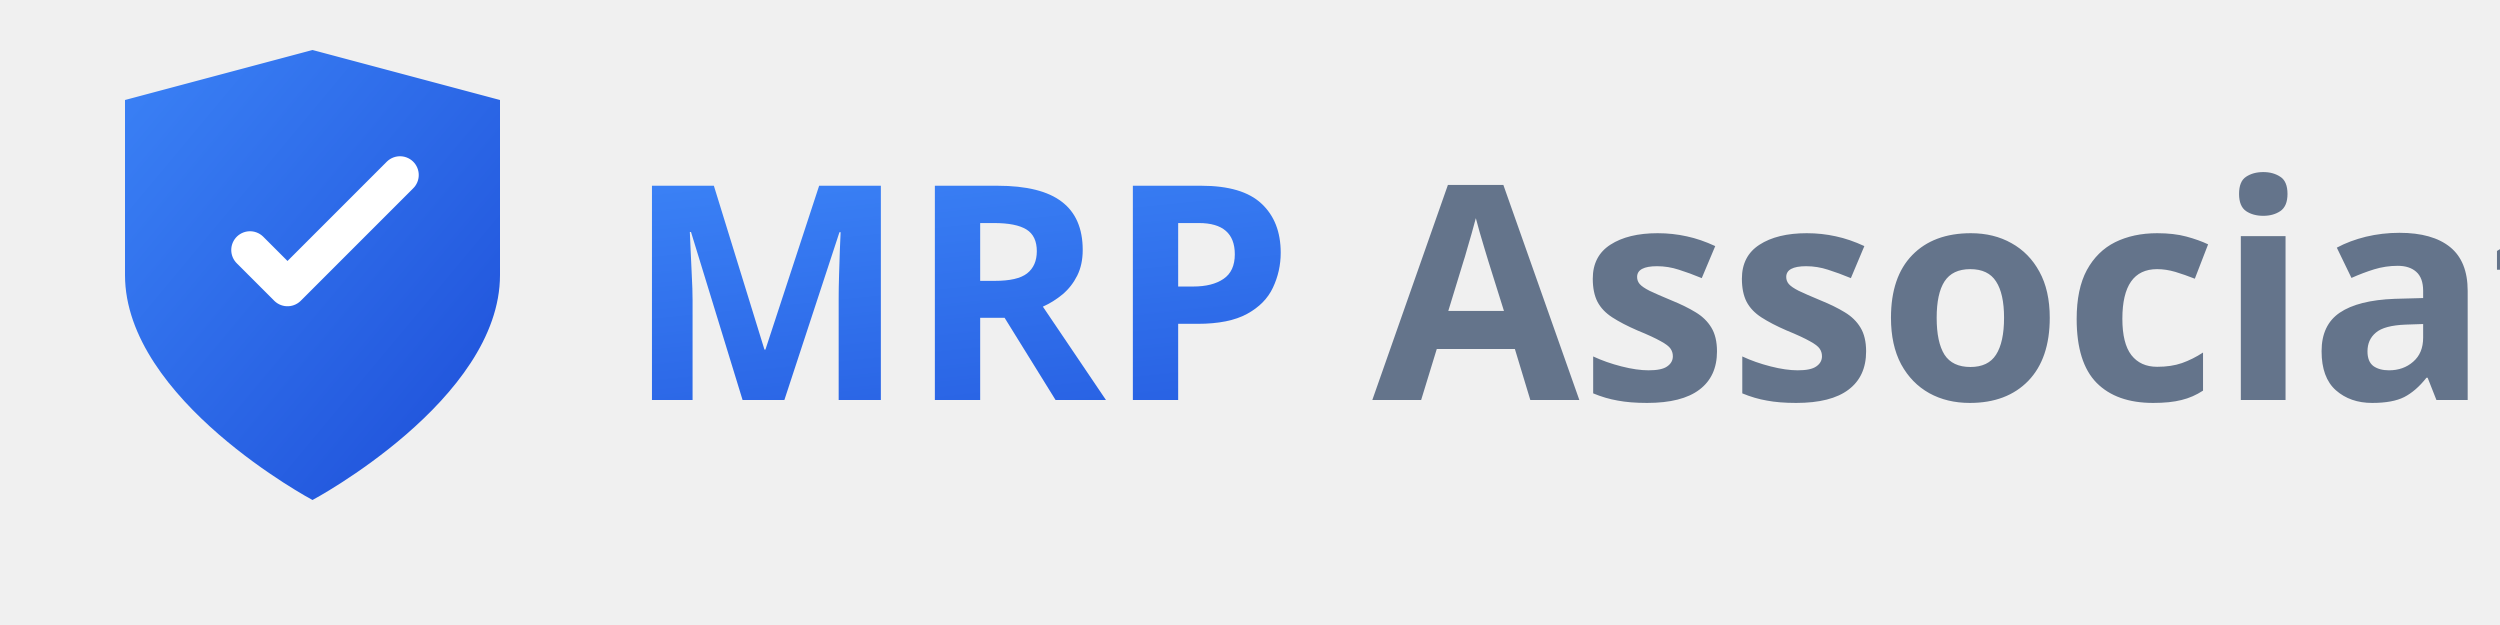
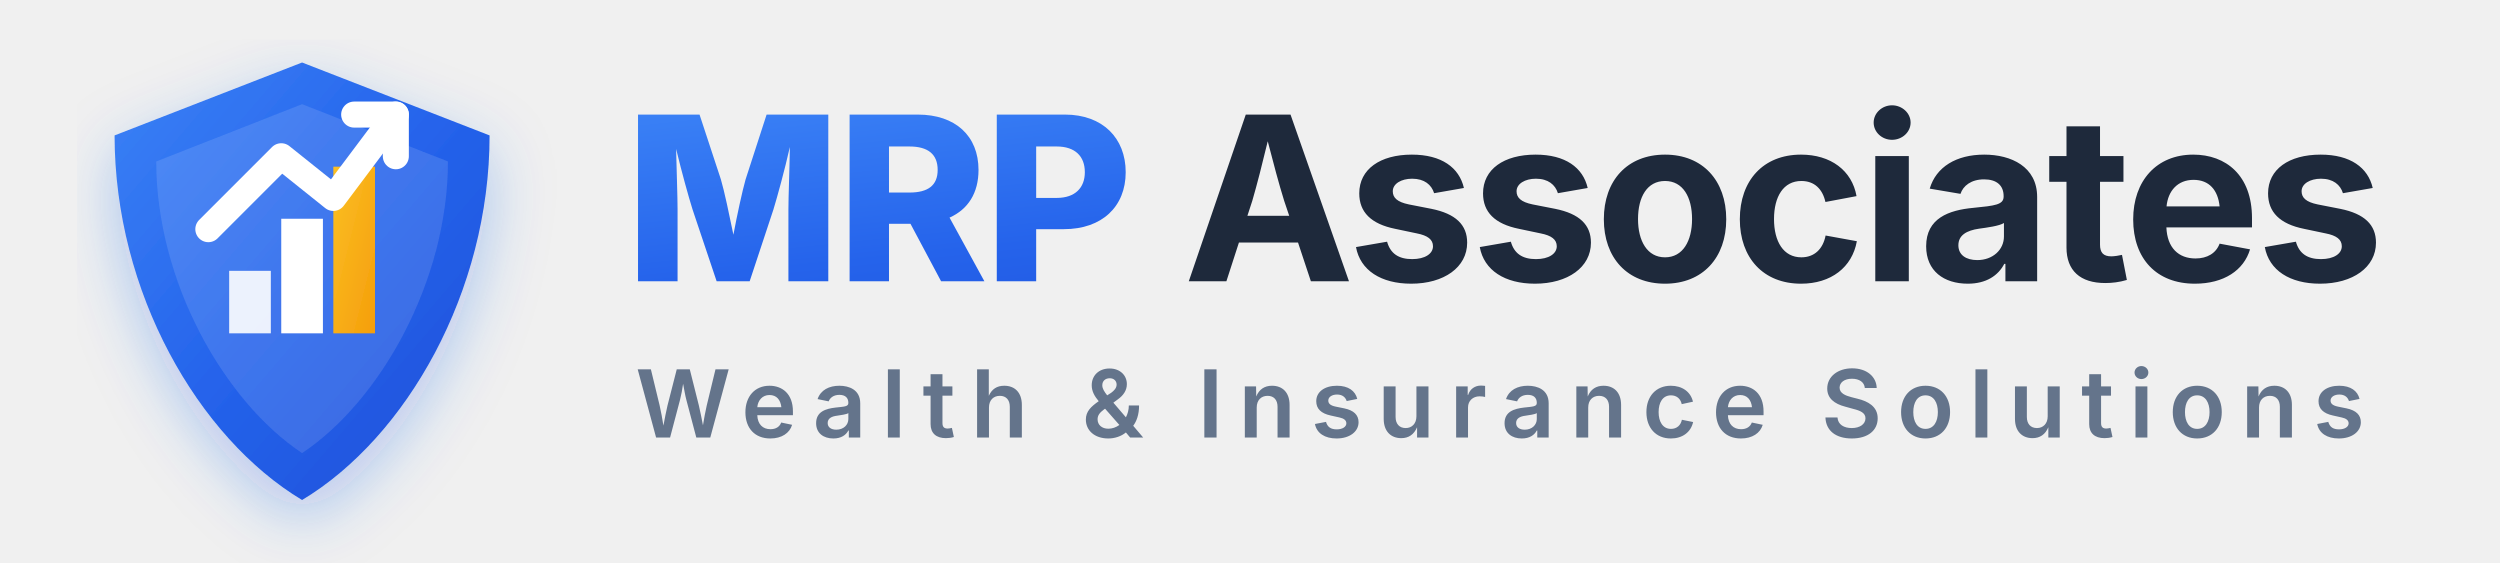
- <svg xmlns="http://www.w3.org/2000/svg" viewBox="0 0 200 50">
+ <svg xmlns="http://www.w3.org/2000/svg" viewBox="0 0 240 54" fill="none">
  <defs>
-     <linearGradient id="brandGradient" x1="0%" y1="0%" x2="100%" y2="100%">
-       <stop offset="0%" style="stop-color:#3b82f6;stop-opacity:1" />
-       <stop offset="100%" style="stop-color:#1d4ed8;stop-opacity:1" />
+     <linearGradient id="shieldGrad" x1="0%" y1="0%" x2="100%" y2="100%">
+       <stop offset="0%" stop-color="#3b82f6" />
+       <stop offset="50%" stop-color="#2563eb" />
+       <stop offset="100%" stop-color="#1d4ed8" />
    </linearGradient>
+     <linearGradient id="accentGrad" x1="0%" y1="0%" x2="100%" y2="100%">
+       <stop offset="0%" stop-color="#10b981" />
+       <stop offset="100%" stop-color="#059669" />
+     </linearGradient>
+     <linearGradient id="goldGrad" x1="0%" y1="0%" x2="100%" y2="100%">
+       <stop offset="0%" stop-color="#fbbf24" />
+       <stop offset="100%" stop-color="#f59e0b" />
+     </linearGradient>
+     <filter id="shadow" x="-10%" y="-10%" width="130%" height="130%">
+       <feDropShadow dx="0" dy="2" stdDeviation="3" flood-color="#2563eb" flood-opacity="0.3" />
+     </filter>
  </defs>
-   <path d="M10 8 L25 4 L40 8 L40 22 C40 32 25 40 25 40 C25 40 10 32 10 22 Z" fill="url(#brandGradient)" />
-   <path d="M20 20 L23 23 L32 14" stroke="white" stroke-width="3" fill="none" stroke-linecap="round" stroke-linejoin="round" />
-   <text x="50" y="32" font-family="Poppins, sans-serif" font-size="24" font-weight="700" fill="#1e293b">
-     <tspan fill="url(#brandGradient)">MRP</tspan>
-     <tspan fill="#64748b"> Associates</tspan>
-   </text>
+   <g transform="translate(6, 4)" filter="url(#shadow)">
+     <path d="M23 2 L41 9 C41 24 33 38 23 44 C13 38 5 24 5 9 Z" fill="url(#shieldGrad)" />
+     <path d="M23 6 L37 11.5 C37 23 30.5 34.5 23 39.5 C15.5 34.5 9 23 9 11.5 Z" fill="#ffffff" fill-opacity="0.12" />
+     <path d="M16 28 L16 22 L20 22 L20 28 Z" fill="#ffffff" fill-opacity="0.9" rx="1" />
+     <path d="M21 28 L21 17 L25 17 L25 28 Z" fill="#ffffff" rx="1" />
+     <path d="M26 28 L26 12 L30 12 L30 28 Z" fill="url(#goldGrad)" rx="1" />
+     <path d="M14 18 L21 11 L26 15 L32 7" stroke="#ffffff" stroke-width="2.5" stroke-linecap="round" stroke-linejoin="round" />
+     <path d="M28 7 L32 7 L32 11" stroke="#ffffff" stroke-width="2.5" stroke-linecap="round" stroke-linejoin="round" />
+   </g>
+   <g transform="translate(60, 0)">
+     <text x="0" y="27" font-family="'Plus Jakarta Sans', 'Inter', -apple-system, sans-serif" font-size="22" font-weight="800" letter-spacing="-0.02em" fill="#0f172a">
+       <tspan fill="url(#shieldGrad)">MRP</tspan>
+       <tspan fill="#1e293b" font-weight="700"> Associates</tspan>
+     </text>
+     <text x="1" y="42" font-family="'Plus Jakarta Sans', 'Inter', sans-serif" font-size="9" font-weight="600" letter-spacing="0.16em" fill="#64748b" text-transform="uppercase">
+       Wealth &amp; Insurance Solutions
+     </text>
+   </g>
</svg>
